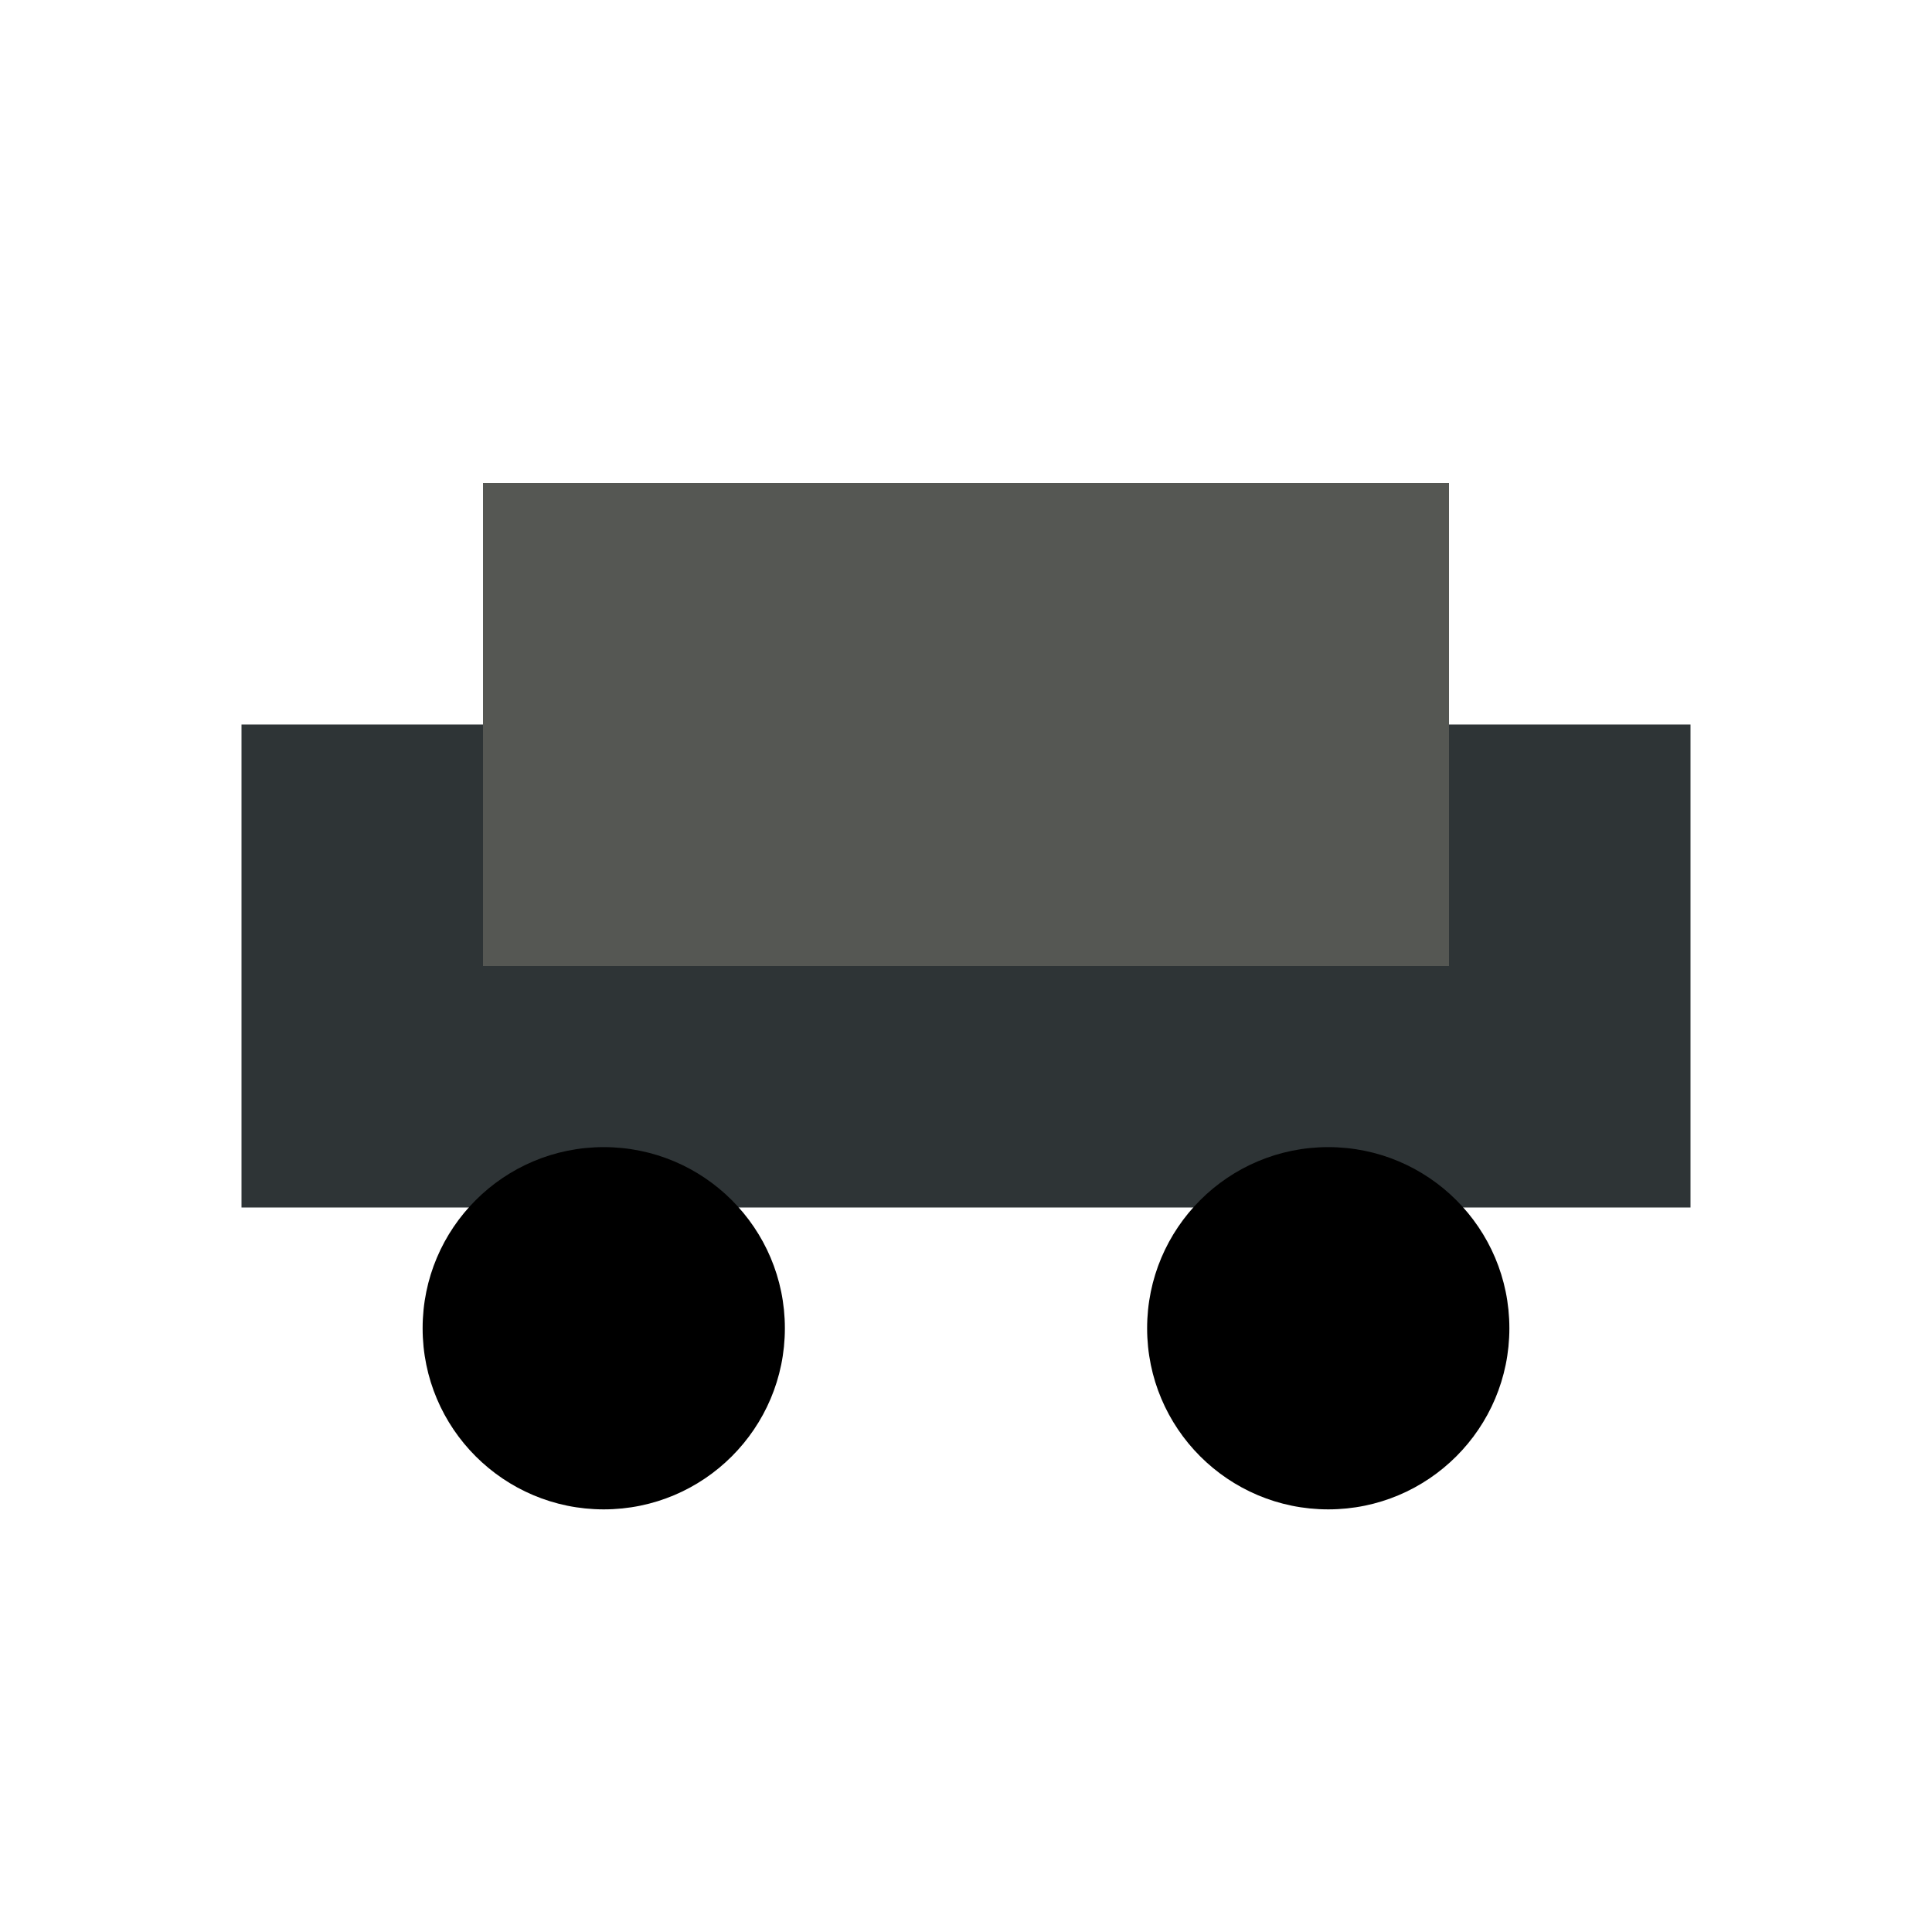
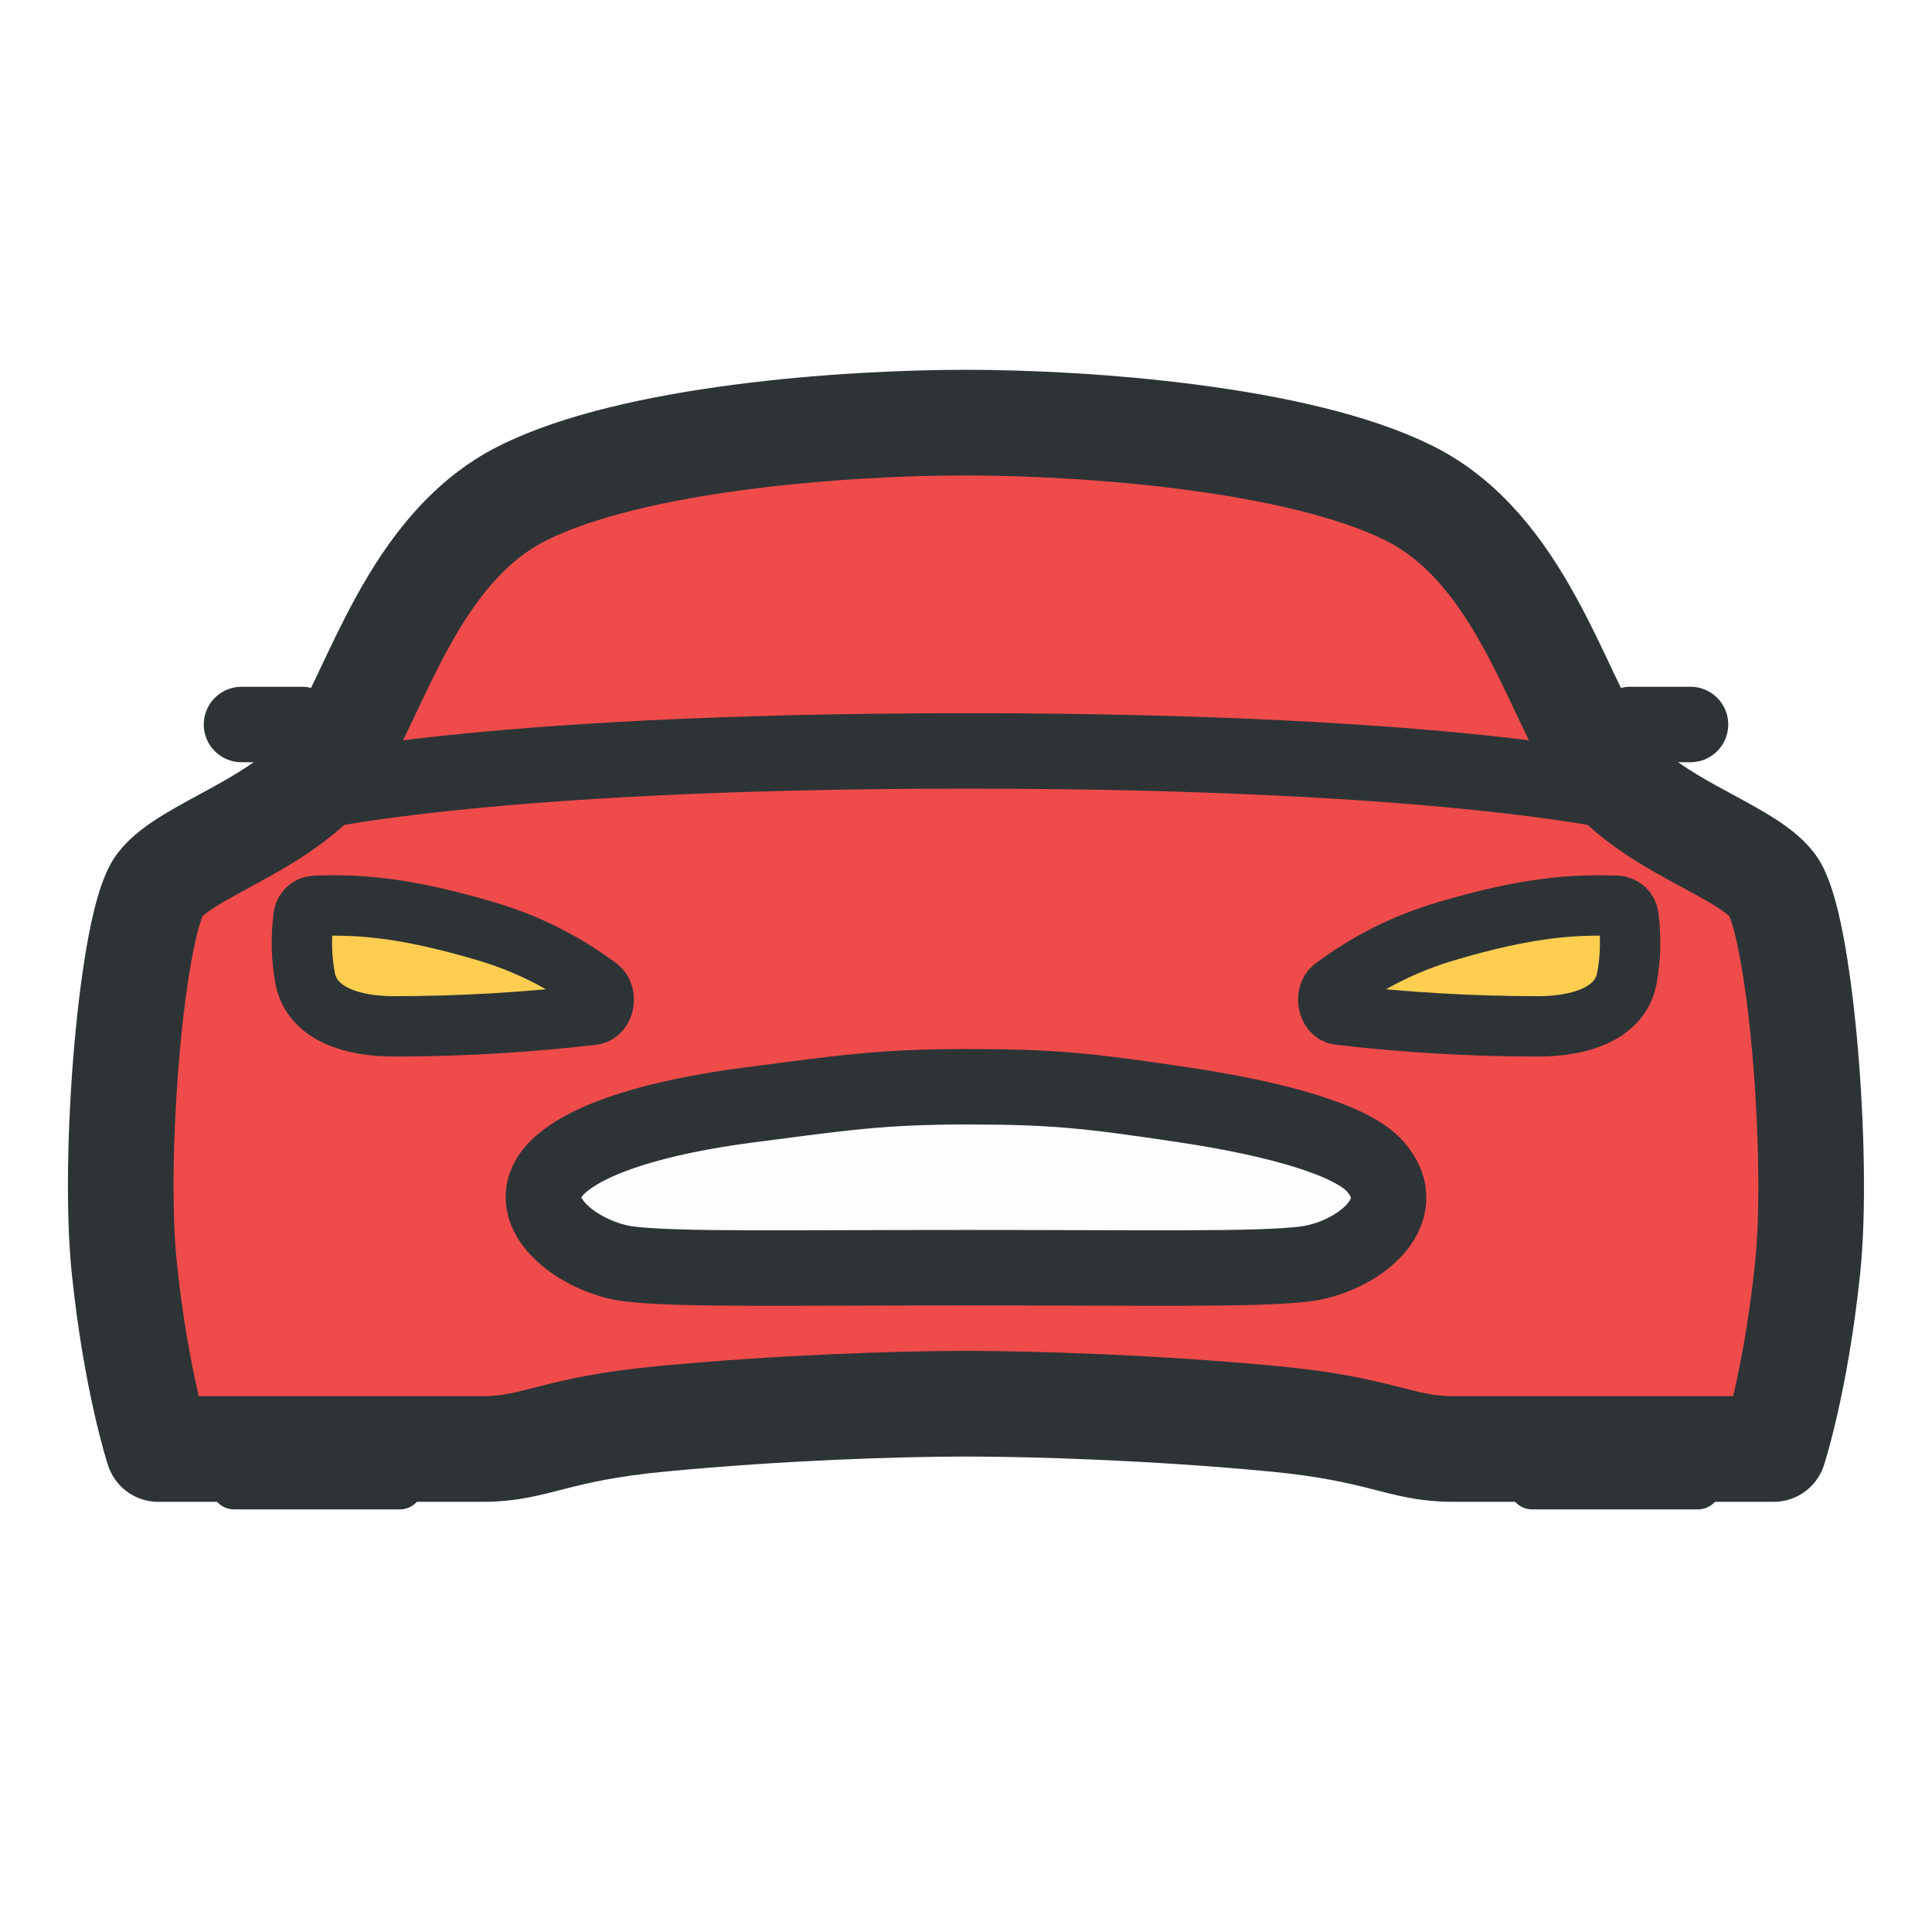
- <svg xmlns="http://www.w3.org/2000/svg" viewBox="0 0 64 64">
-   <rect x="8" y="24" width="48" height="16" fill="#2e3436" />
-   <rect x="16" y="16" width="32" height="16" fill="#555753" />
-   <circle cx="20" cy="44" r="6" fill="#000" />
-   <circle cx="44" cy="44" r="6" fill="#000" />
+ <svg xmlns="http://www.w3.org/2000/svg" viewBox="0 0 512 512" width="64" height="64" role="img" aria-labelledby="carRacerTitle carRacerDesc">
+   <g stroke-linecap="round" stroke-linejoin="round">
+     <path d="M469.71,234.6c-7.33-9.73-34.56-16.43-46.08-33.94s-20.95-55.43-50.27-70S288,112,256,112s-88,4-117.36,18.63-38.75,52.52-50.27,70S49.62,224.87,42.29,234.6,29.8,305.84,32.94,336s9,48,9,48h86c14.08,0,18.66-5.29,47.46-8C207,373,238,372,256,372s50,1,81.58,4c28.8,2.73,33.53,8,47.46,8h85s5.86-17.84,9-48S477,244.33,469.71,234.6Z" fill="#f04b4b" stroke="#2e3436" stroke-width="28" />
+     <path d="M364.47,309.16c-5.91-6.83-25.17-12.53-50.67-16.35S279,288,256.2,288s-33.17,1.64-57.61,4.81-42.79,8.81-50.66,16.35C136.12,320.6,153.42,333.44,167,335c13.16,1.5,39.47.95,89.31.95s76.15.55,89.31-.95C359.18,333.35,375.24,321.4,364.47,309.16Z" fill="#fefefe" stroke="#2e3436" stroke-width="20" />
+     <path d="M431.57,243.05a3.23,3.23,0,0,0-3.1-3c-11.81-.42-23.8.42-45.07,6.69a93.88,93.88,0,0,0-30.08,15.06c-2.28,1.78-1.47,6.59,1.39,7.1A455.32,455.32,0,0,0,407.53,272c10.59,0,21.52-3,23.55-12.44A52.41,52.41,0,0,0,431.57,243.05Z" fill="#ffce51" stroke="#2e3436" stroke-width="16" />
+     <path d="M80.43,243.05a3.23,3.23,0,0,1,3.1-3c11.81-.42,23.8.42,45.07,6.69a93.88,93.88,0,0,1,30.08,15.06c2.28,1.78,1.47,6.59-1.39,7.1A455.32,455.32,0,0,1,104.47,272c-10.59,0-21.52-3-23.55-12.44A52.41,52.41,0,0,1,80.43,243.05Z" fill="#ffce51" stroke="#2e3436" stroke-width="16" />
+   </g>
+   <rect x="400" y="384" width="56" height="16" rx="6" fill="#2e3436" />
+   <rect x="56" y="384" width="56" height="16" rx="6" fill="#2e3436" />
+   <g fill="none" stroke="#2e3436" stroke-linecap="round" stroke-linejoin="round">
+     <line x1="432" y1="192" x2="448" y2="192" stroke-width="20" />
+     <line x1="64" y1="192" x2="80" y2="192" stroke-width="20" />
+     <path d="M78,211s46.35-12,178-12,178,12,178,12" stroke-width="20" />
+   </g>
</svg>
